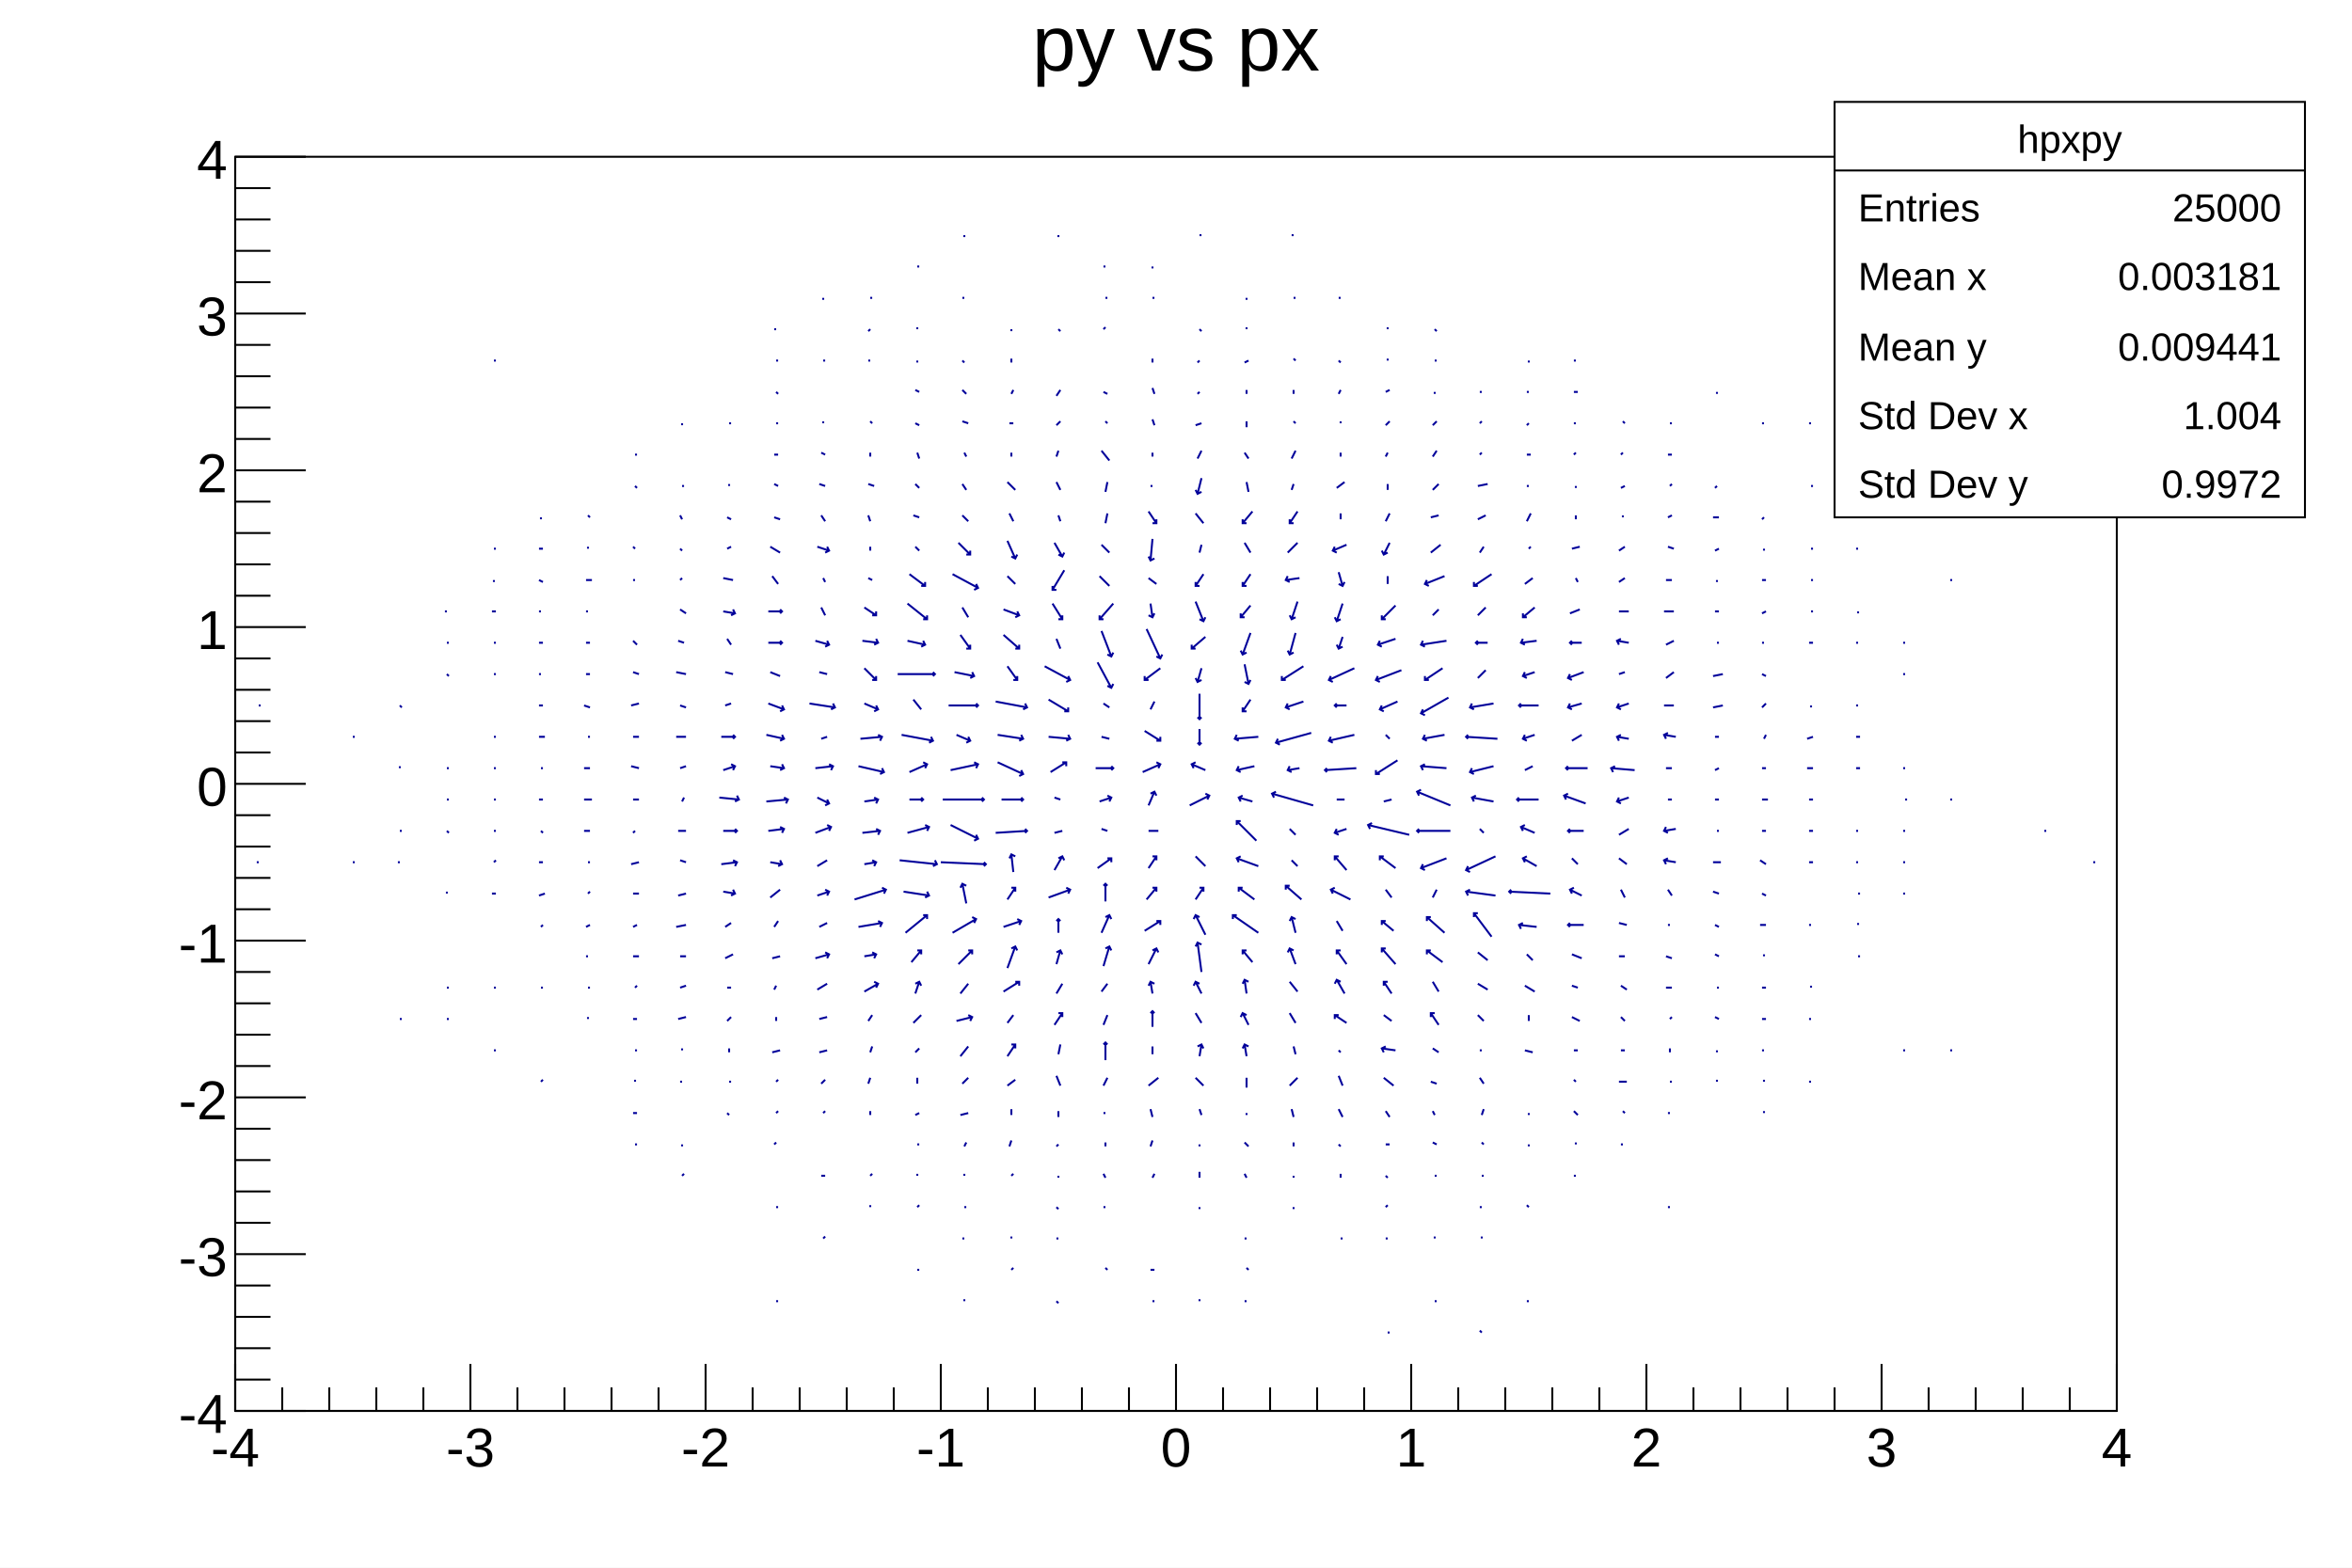
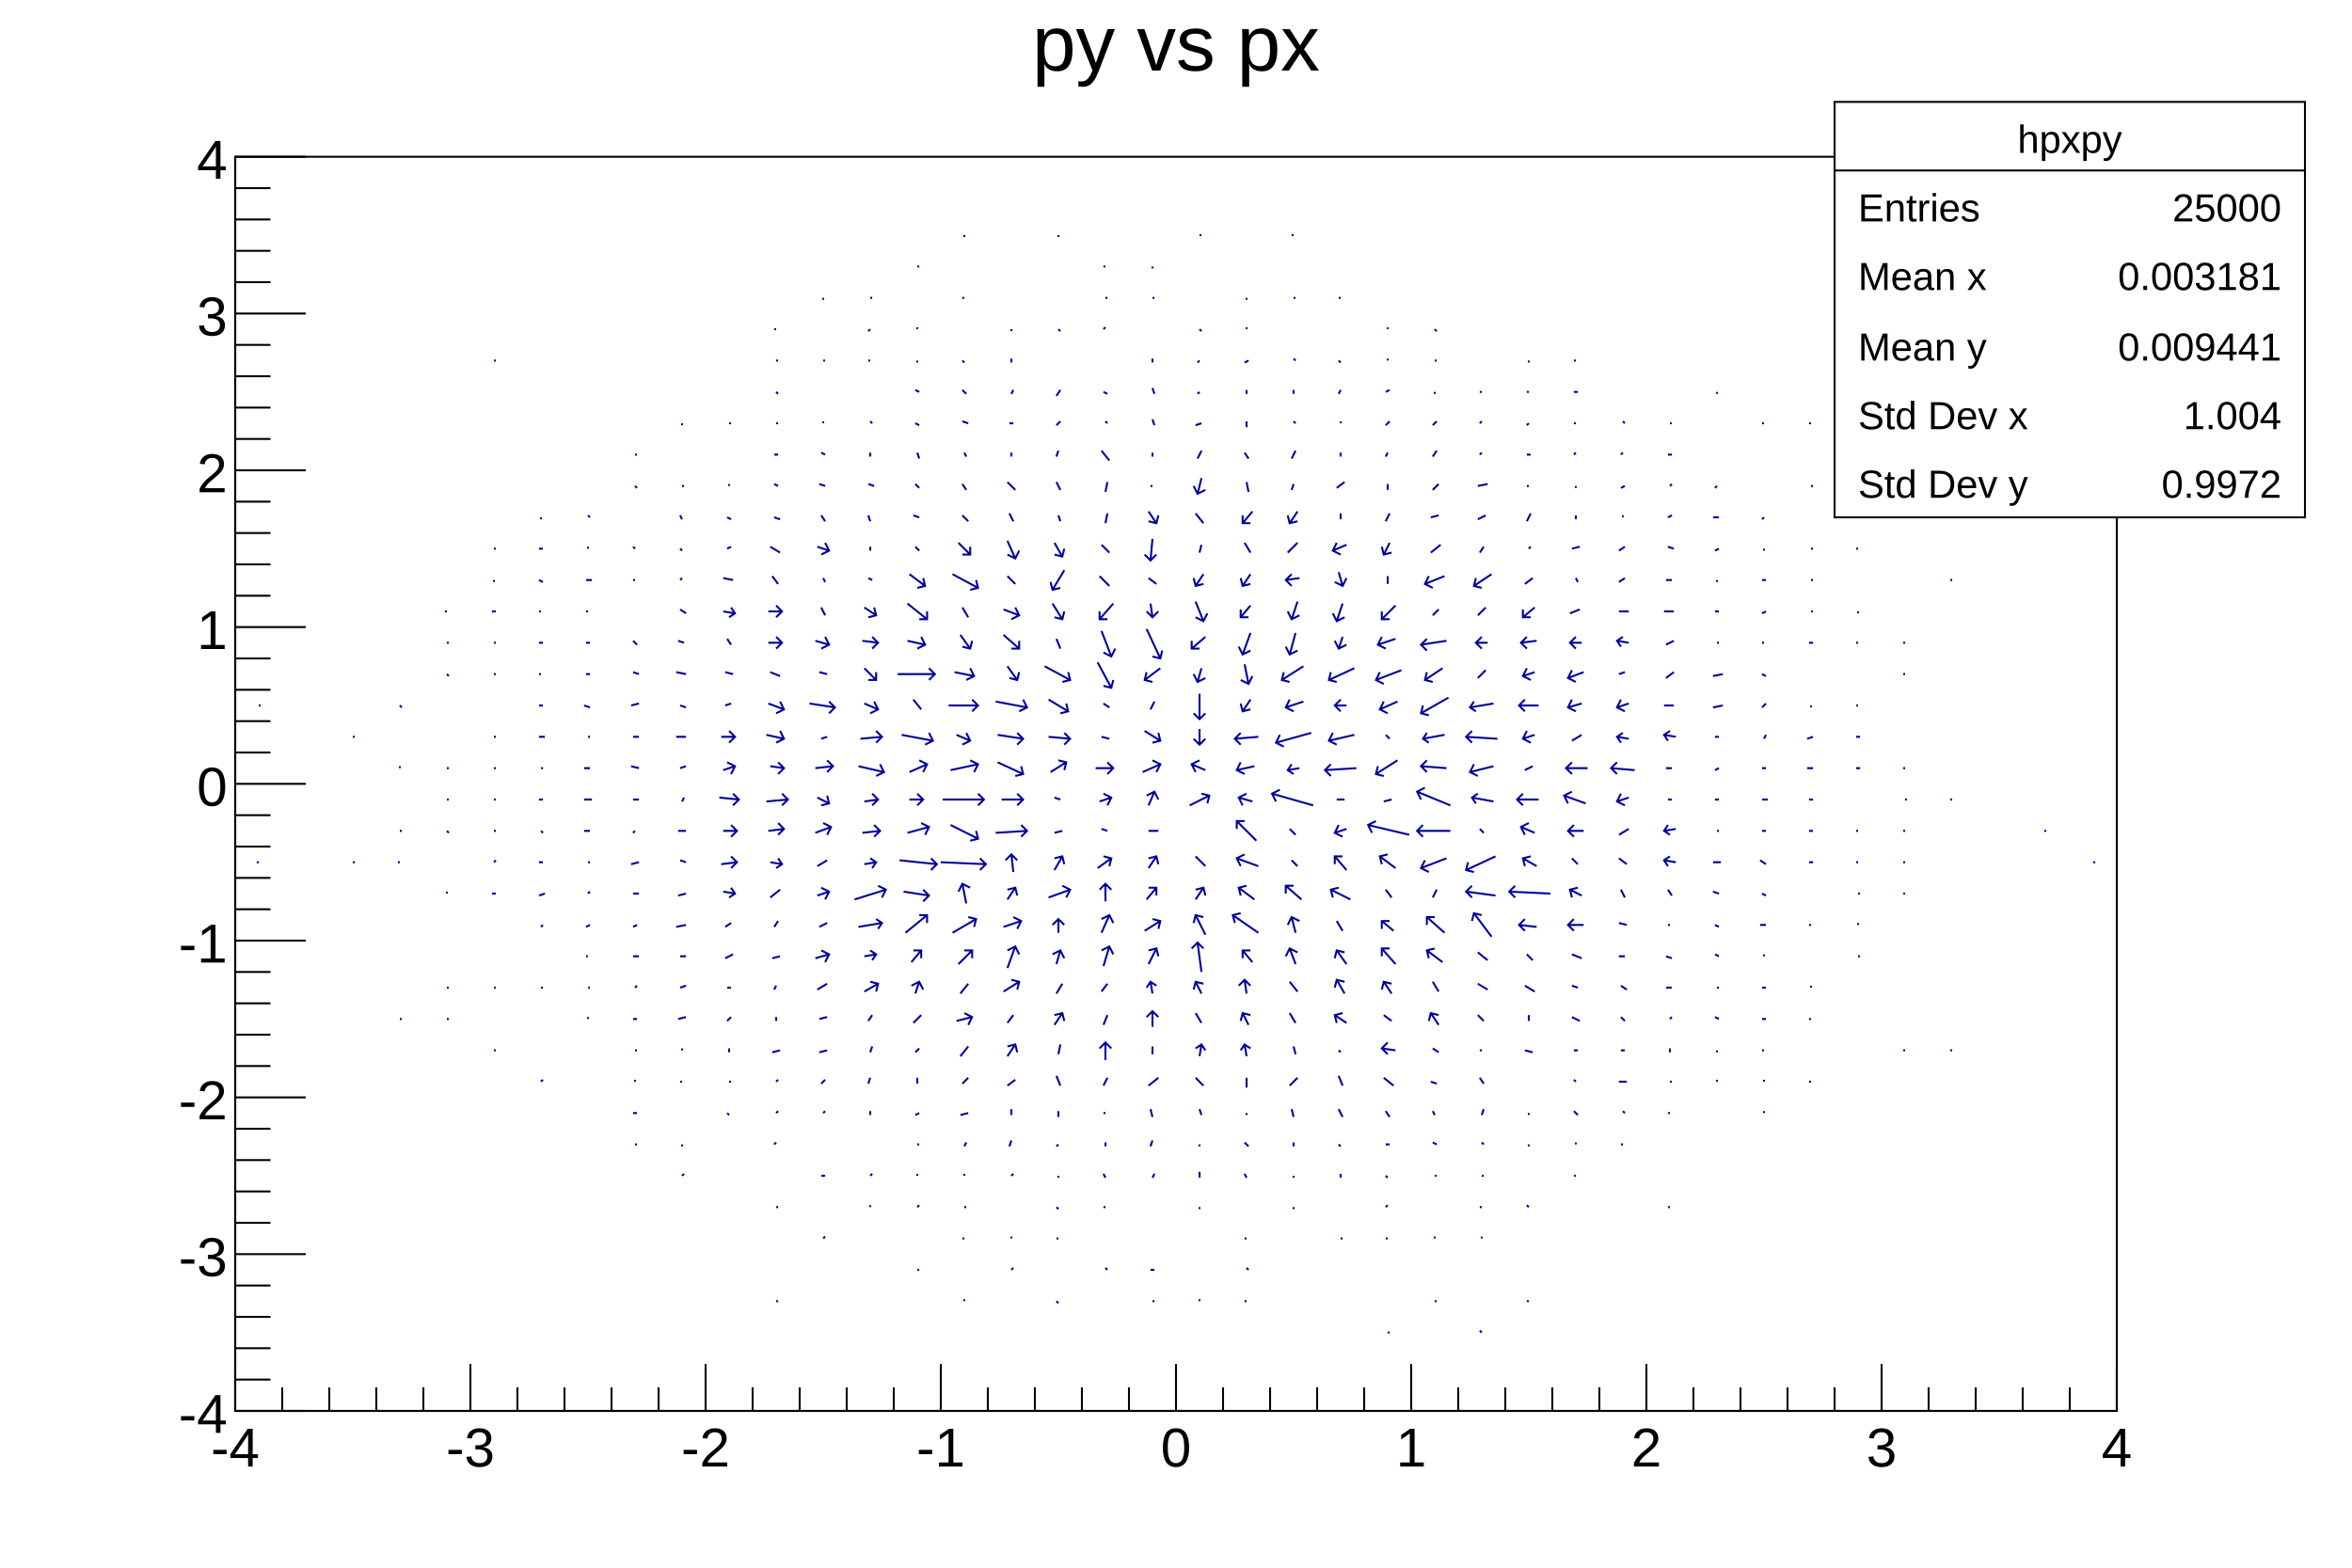
<svg xmlns="http://www.w3.org/2000/svg" viewBox="0 0 1200 800" preserveAspectRatio="none" width="1200" height="800">
  <path d="M0,0H1200V800H0Z" style="fill: white;" />
  <g>
    <g transform="translate(120,80)">
      <path d="M0,0H960V640H0Z" style="fill: white; stroke: black; stroke-width: 1;" />
      <svg x="0" y="0" overflow="hidden" width="960" height="640" viewBox="0 0 960 640">
        <g>
-           <path d="M12,360h-1M12,280h1M60,360h1M60,296h1M84,440h1M83,360h1M84,344h1M84,312v-1M84,280l1,1M108,440h1M108,424h1M108,376v-1M108,344l1,1M108,328h1M108,312h1M108,264l1,1M108,248h1M107,232h1M132,456h1M132,424h1M131,376h2M132,360l1,-1M132,344h1M132,328h1M132,312h1M132,296h1M132,264h1M132,248h1M131,232h2M132,216v1M132,200h1M132,104h1M156,472l1,-1M156,424h1M156,393l1,-1M155,377l3,-1M155,360h2M156,344l1,1M155,328h2M156,312h1M155,296h3M155,280h2M155,264h1M155,248h2M155,232h1M155,216l2,1M155,200h2M156,184v1M180,440v-1M180,424h1M179,408h1M179,393l2,-1M180,376l1,-1M180,360h1M178,344h3M178,328h4M178,312h3M180,296h1M178,280l3,1M179,264h2M179,248h2M180,232h-1M179,216h3M180,199v1M180,183l1,1M204,504h1M203,488h2M204,472v-1M204,456h1M203,440h2M204,424l1,-1M203,408h3M203,393l2,-1M203,376h3M202,361l4,-1M203,345l1,-1M203,328h3M202,311l4,1M203,296h3M202,280l4,-1M203,263l3,1M203,247l2,2M204,216h-1M203,199l1,1M204,168l1,1M204,152h1M228,520l1,-1M228,505v-1M227,472h1M228,456v-1M226,440l4,-1M227,424l3,-1M227,408h3M225,393l5,-1M226,377l4,-1M227,359l3,1M226,344h4M228,329l1,-2M227,312l3,-1M225,296h5M227,280l3,1M225,263l5,1M226,247l3,1M227,231l3,2M227,216l1,-1M227,200l1,1M227,183l1,2M228,168h1M228,136v1M252,489l-1,-1M252,472h1M252,457v-2M251,441l2,-2M251,424h2M250,409l4,-2M250,393l3,-2M249,375l6,1m-2,1l2,-1l-1,-2M248,361l8,-1m-1,2l1,-2l-2,-1M249,344h7m-1,1l1,-1l-1,-1M247,327l10,1m-2,1l2,-1l-1,-2M249,313l6,-2m-1,2l1,-2l-2,-1M248,296h7m-1,1l1,-1l-1,-1M250,280l3,-1M250,263l4,1M251,246l2,3M249,232l6,1m-2,1l2,-1l-1,-2M249,215l5,1M253,199l-2,1M251,184l2,1M252,167v1M252,136h1M276,584h1M276,536h1M275,504l1,-1M276,488l1,-1M276,472l1,-1M274,457l4,-1M276,441v-2M275,425l1,-2M274,409l4,-1M275,393l2,-3M273,378l5,-4M273,360l6,1m-2,1l2,-1l-1,-2M272,344l8,-1m-1,2l1,-2l-2,-1M271,329l11,-1m-1,2l1,-2l-2,-1M273,311l7,1m-2,1l2,-1l-1,-2M271,295l9,2m-2,1l2,-1l-1,-2M272,279l8,3m-2,1l2,-1l-1,-2M273,263l5,2M272,248h7m-1,1l1,-1l-1,-1M272,232h7m-1,1l1,-1l-1,-1M274,214l3,4M273,199l5,3M275,184l3,1M275,167l2,1M275,152h2M276,136h1M276,120l1,1M276,104h1M275,88h1M300,552l1,-1M299,520h2M300,488l1,-1M299,473l2,-2M298,457l4,-1M298,440l4,-1M297,425l5,-3M296,409l7,-2m-1,2l1,-2l-2,-1M298,393l4,-2M297,377l6,-2m-1,2l1,-2l-2,-1M297,362l5,-3M296,345l8,-3m-1,2l1,-2l-2,-1M297,327l6,3m-2,1l2,-1l-1,-2M296,312l9,-1m-1,2l1,-2l-2,-1M299,297l3,-1M293,279l13,2m-2,1l2,-1l-1,-2M298,263l4,1M296,247l7,2m-2,1l2,-1l-1,-2M299,230l2,4M300,215l1,2M297,199l6,2m-2,1l2,-1l-1,-2M299,183l2,3M298,167l3,1M299,151l2,1M300,135v1M300,104h1M300,72v1M324,536v-1M324,520l1,-1M324,489v-2M323,473l1,-3M324,457l1,-3M323,441l2,-3M321,426l7,-4m-1,2l1,-2l-2,-1M321,408l6,-1m-1,2l1,-2l-2,-1M318,393l12,-2m-1,2l1,-2l-2,-1M316,379l16,-5m-1,2l1,-2l-2,-1M321,361l6,-1m-1,2l1,-2l-2,-1M320,345l9,-1m-1,2l1,-2l-2,-1M321,329l7,-1m-1,2l1,-2l-2,-1M318,311l13,3m-2,1l2,-1l-1,-2M319,297l11,-1m-1,2l1,-2l-2,-1M321,279l7,3m-2,1l2,-1l-1,-2M321,261l6,6m-2,0h2v-2M320,247l8,1m-2,1l2,-1l-1,-2M321,230l6,4m-2,0h2v-2M323,215l2,1M324,199v2M323,183l1,3M323,167l3,1M324,151v2M324,135l1,1M324,104h-1M324,88l-1,1M324,72h1M348,568h1M348,536l1,-1M348,520v-1M348,504h1M347,489l2,-1M348,473v-3M347,457l2,-2M346,442l4,-4M347,427l2,-6m1,2l-1,-2l-2,1M345,411l5,-6m0,2v-2h-2M342,396l11,-9m0,2v-2h-2M341,375l13,2m-2,1l2,-1l-1,-2M339,359l19,2m-2,1l2,-1l-1,-2M343,345l11,-3m-1,2l1,-2l-2,-1M344,328h7m-1,1l1,-1l-1,-1M344,314l9,-4m-1,2l1,-2l-2,-1M340,295l16,3m-2,1l2,-1l-1,-2M346,277l4,5M338,264h19m-1,1l1,-1l-1,-1M343,247l9,2m-2,1l2,-1l-1,-2M343,228l10,8m-2,0h2v-2M344,213l8,6m-2,0h2v-2M347,199l2,2M346,183l3,1M347,167l2,2M348,151l1,3M347,136l2,1M347,119l2,1M348,104v1M348,88v-1M348,56h1M372,584v-1M371,552h1M372,536h1M372,520v-1M372,505l1,-2M370,489l4,-1M371,473l3,-3M370,459l4,-5M368,441l8,-2m-1,2l1,-2l-2,-1M370,427l4,-5M369,412l7,-7m0,2v-2h-2M366,396l12,-7m-1,2l1,-2l-2,-1M373,381l-2,-10m2,1l-2,-1l-1,2M360,360l23,1m-1,1l1,-1l-1,-1M365,341l14,7m-2,1l2,-1l-1,-2M361,328h21m-1,1l1,-1l-1,-1M365,313l14,-3m-1,2l1,-2l-2,-1M368,295l7,3m-2,1l2,-1l-1,-2M364,280h15m-1,1l1,-1l-1,-1M367,263l10,2m-2,1l2,-1l-1,-2M370,244l5,7m-2,0h2v-2M371,230l3,5M366,213l13,7m-2,1l2,-1l-1,-2M369,197l6,6m-2,0h2v-2M371,183l3,3M371,167l2,3M372,151l1,2M371,135l3,1M371,119l2,2M371,104l1,1M372,72h-1M372,40v1M396,568l1,-1M396,552v-1M396,520l1,-1M395,505l1,-3M396,489v-3M394,474l4,-3M394,459l4,-6m0,2v-2h-2M394,442l3,-4M392,426l8,-5m0,2v-2h-2M394,414l4,-11m1,2l-1,-2l-2,1M392,393l9,-3m-1,2l1,-2l-2,-1M394,379l4,-6m0,2v-2h-2M397,365l-1,-9m2,1l-2,-1l-1,2M388,345l16,-1m-1,1l1,-1l-1,-1M391,328h11m-1,1l1,-1l-1,-1M389,309l13,6m-2,1l2,-1l-1,-2M389,295l13,2m-2,1l2,-1l-1,-2M388,278l16,3m-2,1l2,-1l-1,-2M394,260l5,7m-2,0h2v-2M392,244l8,7m-2,0h2v-2M392,231l8,3m-2,1l2,-1l-1,-2M394,214l4,4M394,196l4,9m-2,-1l2,1l1,-2M395,182l2,4M394,166l4,4M396,151v2M395,136h2M397,119l-1,2M396,103v2M396,88v1M420,585l-1,-1M420,552h-1M420,537l-1,-1M420,521v-1M419,505l1,-1M420,490v-3M421,474l-2,-5M420,458l1,-5M418,443l4,-6m0,2v-2h-2M419,427l3,-5M419,412l2,-7m1,2l-1,-2l-2,1M420,396v-7m1,1l-1,-1l-1,1M415,378l11,-4m-1,2l1,-2l-2,-1M418,364l4,-7m1,2l-1,-2l-2,1M418,345l4,-1M418,327l3,1M416,314l8,-5m0,2v-2h-2M415,296l11,1m-2,1l2,-1l-1,-2M415,277l10,6m-2,0h2v-2M413,260l13,7m-2,1l2,-1l-1,-2M419,246l2,5M417,228l5,8m-2,0h2v-2M423,211l-6,10m0,-2v2h2M418,197l4,7m-2,-1l2,1l1,-2M420,183l1,3M419,166l2,4M420,150l-1,3M421,135l-2,2M421,119l-2,3M420,88l1,1M420,40v1M445,568l-1,-1M444,536h-1M444,521l-1,-2M444,505v-2M443,488h1M443,474l2,-4M444,461v-9m1,1l-1,-1l-1,1M443,443l2,-5M442,426l3,-4M443,413l3,-10m1,2l-1,-2l-2,1M442,396l4,-9m1,2l-1,-2l-2,1M444,380v-9m1,1l-1,-1l-1,1M440,363l7,-5m0,2v-2h-2M445,344l-3,-1M441,329l6,-2m-1,2l1,-2l-2,-1M439,312h9m-1,1l1,-1l-1,-1M442,296l4,1M443,279l3,2M440,258l7,13m-2,-1l2,1l1,-2M442,242l5,13m-2,-1l2,1l1,-2M448,228l-7,8m0,-2v2h2M441,214l5,5M442,198l4,4M445,182l-1,5M445,166l-1,5M442,150l4,5M444,135l1,1M443,120l2,1M444,87l-1,1M444,72h1M444,56h-1M468,584h1M467,568h2M468,521l1,-2M467,505l1,-3M468,490l-1,-4M466,474l5,-4M468,458v-4M468,444v-8m1,1l-1,-1l-1,1M468,427l-1,-6m2,1l-2,-1l-1,2M466,412l4,-8m1,2l-1,-2l-2,1M464,395l8,-5m0,2v-2h-2M465,379l5,-6m0,2v-2h-2M466,363l4,-6m0,2v-2h-2M466,344h5M466,331l3,-7m1,2l-1,-2l-2,1M463,314l9,-4m-1,2l1,-2l-2,-1M464,293l8,5m-2,0h2v-2M469,278l-2,4M472,261l-8,6m0,-2v2h2M465,241l7,15m-2,-1l2,1l1,-2M467,228l1,7m-2,-1l2,1l1,-2M466,215l4,3M468,195l-1,11m-1,-2l1,2l2,-1M466,181l4,6m-2,0h2v-2M468,168h-1M468,151v2M468,134l1,3M468,118l1,3M468,103v2M468,72h1M468,56v1M492,584v-1M492,537v-1M492,521v-3M492,505v-1M493,489l-1,-3M494,474l-4,-4M492,459l1,-6m1,2l-1,-2l-2,1M493,442l-3,-5M493,427l-3,-6m2,1l-2,-1l-1,2M493,416l-2,-15m2,1l-2,-1l-1,2M495,397l-5,-10m2,1l-2,-1l-1,2M490,379l4,-6m0,2v-2h-2M495,362l-5,-5M487,331l10,-5m-1,2l1,-2l-2,-1M495,313l-7,-3m2,-1l-2,1l1,2M492,292v8m-1,-1l1,1l1,-1M492,274v13m-1,-1l1,1l1,-1M493,261l-2,7m-1,-2l1,2l2,-1M495,245l-7,6m0,-2v2h2M490,227l4,10m-2,-1l2,1l1,-2M494,213l-4,6m0,-2v2h2M493,198l-1,4M490,182l4,5M493,164l-2,8m-1,-2l1,2l2,-1M493,150l-2,4M493,136l-3,1M492,120l-1,1M492,104l-1,1M492,88l1,1M492,40h1M516,584h-1M517,568l-1,-1M516,552h-1M516,521l-1,-2M517,505l-2,-2M516,489v-1M516,475v-5M516,459l-1,-6m2,1l-2,-1l-1,2M517,443l-3,-6m2,1l-2,-1l-1,2M516,427l-1,-7m2,1l-2,-1l-1,2M519,411l-5,-6m2,0h-2v2M522,396l-13,-9m2,0h-2v2M520,379l-8,-6m2,0h-2v2M522,362l-11,-4m2,-1l-2,1l1,2M521,349l-10,-10m2,0h-2v2M519,329l-7,-2m2,-1l-2,1l1,2M520,311l-9,2m1,-2l-1,2l2,1M522,296l-12,1m1,-2l-1,2l2,1M518,277l-4,6m0,-2v2h2M515,259l2,10m-2,-1l2,1l1,-2M518,243l-4,11m-1,-2l1,2l2,-1M518,229l-5,6m0,-2v2h2M518,213l-4,6m0,-2v2h2M515,197l3,5M519,181l-5,6m0,-2v2h2M516,166l1,5M515,151l2,3M516,135v3M516,119v2M517,104l-2,1M516,88v-1M516,72v1M540,537v-1M540,521v-1M540,505v-2M540,490l-1,-4M538,474l4,-4M541,458l-1,-4M541,442l-3,-5M542,426l-4,-5M541,412l-3,-8m2,1l-2,-1l-1,2M541,396l-2,-8m2,1l-2,-1l-1,2M544,379l-8,-7m2,0h-2v2M542,362l-3,-3M541,346l-3,-3M550,331l-21,-6m2,-1l-2,1l1,2M543,312l-6,1m1,-2l-1,2l2,1M549,294l-18,5m1,-2l-1,2l2,1M545,278l-9,3m1,-2l-1,2l2,1M545,260l-11,7m0,-2v2h2M541,243l-3,11m-1,-2l1,2l2,-1M542,227l-3,9m-1,-2l1,2l2,-1M543,215l-7,1m1,-2l-1,2l2,1M542,197l-5,5M542,181l-4,6m0,-2v2h2M540,167l-1,3M541,150l-2,4M540,135l1,1M540,119v2M540,103l1,1M541,72h-1M540,40h-1M564,552h1M564,521v-2M564,505l-1,-1M565,490l-2,-4M565,474l-2,-5M564,457l-1,-1M567,442l-6,-4m2,0h-2v2M566,427l-4,-7m2,1l-2,-1l-1,2M567,412l-5,-7m2,0h-2v2M565,395l-3,-5M569,379l-10,-5m2,-1l-2,1l1,2M567,364l-6,-7m2,0h-2v2M567,343l-6,2m1,-2l-1,2l2,1M566,328h-4M572,312l-16,1m1,-1l-1,1l1,1M571,295l-13,3m1,-2l-1,2l2,1M567,280h-6m1,-1l-1,1l1,1M571,261l-13,6m1,-2l-1,2l2,1M565,245l-2,6m-1,-2l1,2l2,-1M565,228l-3,9m-1,-2l1,2l2,-1M563,212l2,7m-2,-1l2,1l1,-2M567,198l-7,3m1,-2l-1,2l2,1M564,182v3M566,166l-4,3M564,151v2M564,135v1M564,119l-1,2M563,104l1,1M564,72h-1M588,600h1M588,552h-1M587,536l1,-1M588,521l-1,-1M589,504h-2M589,490l-2,-3M591,474l-5,-4M592,456l-7,-1m2,-1l-2,1l1,2M590,441l-4,-3M590,427l-4,-6m2,0h-2v2M592,412l-7,-8m2,0h-2v2M591,395l-6,-5m2,0h-2v2M590,378l-3,-4M592,363l-8,-6m2,0h-2v2M599,346l-21,-5m2,-1l-2,1l1,2M590,328l-4,1M593,308l-11,7m0,-2v2h2M589,297l-2,-2M593,278l-9,4m1,-2l-1,2l2,1M595,262l-13,5m1,-2l-1,2l2,1M592,246l-9,3m1,-2l-1,2l2,1M592,229l-7,7m0,-2v2h2M588,214v4M589,197l-3,6m-1,-2l1,2l2,-1M589,182l-2,4M588,167v3M588,151l-1,2M589,135l-2,2M589,119l-2,1M588,103v1M588,87v1M612,584h1M612,552v-1M613,520h-1M613,504l-2,-1M612,489l-1,-2M613,473l-3,-1M614,457l-3,-2M614,443l-4,-6m2,0h-2v2M614,426l-3,-5M616,411l-8,-6m2,0h-2v2M617,396l-9,-8m2,0h-2v2M611,378l2,-4M618,358l-13,5m1,-2l-1,2l2,1M620,344h-17m1,-1l-1,1l1,1M620,331l-17,-7m2,-1l-2,1l1,2M618,312l-13,-1m2,-1l-2,1l1,2M617,295l-11,2m1,-2l-1,2l2,1M619,276l-14,8m1,-2l-1,2l2,1M616,261l-9,6m0,-2v2h2M618,247l-13,2m1,-2l-1,2l2,1M614,231l-3,3M617,214l-10,4m1,-2l-1,2l2,1M615,198l-5,4M614,183l-4,1M614,167l-3,3M613,150l-2,3M613,135l-2,2M612,120v1M613,104h-1M612,88l1,1M636,600l-1,-1M636,552v-1M636,536h-1M636,520h1M637,504l-1,-1M636,489l1,-3M637,473l-2,-3M636,456h-1M637,441l-3,-3M639,425l-5,-3M639,410l-5,-4M641,398l-9,-12m2,0h-2v2M643,377l-15,-2m2,-1l-2,1l1,2M643,357l-15,7m1,-2l-1,2l2,1M637,345l-2,-2M642,329l-11,-2m2,-1l-2,1l1,2M642,311l-12,3m1,-2l-1,2l2,1M644,297l-16,-1m1,-1l-1,1l1,1M642,279l-12,2m1,-2l-1,2l2,1M638,262l-4,4M639,248h-6m1,-1l-1,1l1,1M638,230l-4,4M641,213l-9,6m0,-2v2h2M637,199l-2,3M638,183l-4,2M639,167l-5,1M636,151l-1,1M636,135l-1,1M635,120h1M660,584h-1M660,536l-1,-1M660,505v-1M660,489v-1M662,457l-4,-1M660,441v-3M663,426l-5,-3M662,410l-3,-3M664,393l-9,-1m2,-1l-2,1l1,2M671,376l-21,-1m1,-1l-1,1l1,1M664,362l-7,-4m2,-1l-2,1l1,2M663,345l-7,-3m2,-1l-2,1l1,2M665,328h-11m1,-1l-1,1l1,1M662,311l-4,2M663,295l-6,2m1,-2l-1,2l2,1M665,280h-10m1,-1l-1,1l1,1M663,263l-6,2m1,-2l-1,2l2,1M664,247l-8,1m1,-2l-1,2l2,1M663,230l-6,5m0,-2v2h2M662,215l-4,3M661,199l-1,1M661,182l-2,4M660,168h-1M661,152h-2M660,136l-1,1M660,120h-1M660,104v1M684,520h-1M684,504v-1M685,489l-2,-2M684,472l-1,-1M685,456h-2M686,441l-4,-2M685,424l-3,-1M687,409l-5,-2M688,392h-8m1,-1l-1,1l1,1M687,377l-6,-3m2,-1l-2,1l1,2M685,361l-3,-3M688,344h-8m1,-1l-1,1l1,1M689,330l-11,-4m2,-1l-2,1l1,2M690,312h-11m1,-1l-1,1l1,1M687,295l-5,3M687,279l-7,2m1,-2l-1,2l2,1M688,263l-8,3m1,-2l-1,2l2,1M687,248h-6m1,-1l-1,1l1,1M686,231l-5,2M684,215l1,2M686,199l-4,1M684,183v2M684,168v1M684,151l-1,1M684,136h-1M685,120h-2M684,104h-1M708,504h-1M709,488l-1,-1M710,472h-4M709,456h-2M709,441l-2,-2M710,425l-3,-2M709,408h-3M710,392l-4,-1M709,378l-2,-4M710,361l-4,-3M711,343l-5,3M711,327l-6,2m1,-2l-1,2l2,1M714,313l-12,-1m2,-1l-2,1l1,2M711,297l-6,-1m2,-1l-2,1l1,2M711,279l-6,2m1,-2l-1,2l2,1M709,263l-3,1M711,248l-6,-1m2,-1l-2,1l1,2M711,232h-5M709,215l-3,2M709,199l-3,2M708,183v1M709,168l-2,1M708,151l-1,1M708,135l1,1M732,536h-1M732,488h-1M733,472h-1M732,457v-2M732,440l1,-1M733,424h-3M733,409l-3,-1M732,392h-1M733,377l-2,-3M735,360l-6,-1m2,-1l-2,1l1,2M735,343l-6,1m1,-2l-1,2l2,1M733,328h-2M733,312h-3M735,296l-6,-1m2,-1l-2,1l1,2M734,280h-5M734,263l-4,3M734,247l-4,2M734,232h-5M733,216h-3M734,200l-3,-1M733,183l-2,1M733,167l-1,1M733,152h-2M732,136h1M756,472v-1M756,457v-1M757,440l-2,-1M757,424h-1M757,408l-2,-1M757,393l-2,-1M757,376l-3,-1M758,360h-4M757,344h-1M757,328h-2M757,312l-2,1M757,296h-2M759,280l-5,1M759,264l-5,1M756,248h1M757,232h-2M756,216v1M757,200l-2,1M757,184h-3M756,168l-1,1M756,120v1M780,488v-1M780,472v-1M780,456h-1M781,440h-2M781,424h-2M780,408v-1M781,392h-3M781,377l-2,-1M781,361l-3,-2M781,344h-2M782,328h-3M781,312h-2M781,295l-1,2M781,279l-2,2M781,265l-2,-1M780,248h-1M781,232l-2,1M781,216h-2M780,200v1M780,184l-1,1M780,136h-1M804,472h-1M804,440h-1M804,424v-1M804,392h-1M805,360h-2M805,344h-2M805,328h-2M805,312h-3M805,296l-3,1M804,280v1M805,248h-2M805,232h-1M805,216h-1M805,200h-1M804,168h1M804,136h-1M829,408h-1M828,392v-1M829,376h-1M828,360h-1M828,344h-1M829,312h-2M829,296h-2M828,280h-1M828,248h-1M828,232v1M828,200h-1M828,168h-1M852,456h-1M852,376h-1M852,360h-1M852,344h-1M853,328h-1M852,312h-1M852,264h-1M852,248h-1M852,168h-1M876,456h-1M876,328h-1M876,216h-1M924,344h-1M948,360h1" style="fill: none; stroke: #00009a; stroke-width: 1;" />
+           <path d="M12,360h-1M12,280h1M60,360h1M60,296h1M84,440h1M83,360h1M84,344h1M84,312v-1M84,280l1,1M108,440h1M108,424h1M108,376v-1M108,344l1,1M108,328h1M108,312h1M108,264l1,1M108,248h1M107,232h1M132,456h1M132,424h1M131,376h2M132,360l1,-1M132,344h1M132,328h1M132,312h1M132,296h1M132,264h1M132,248h1M131,232h2M132,216v1M132,200h1M132,104h1M156,472l1,-1M156,424h1M156,393l1,-1M155,377l3,-1M155,360h2M156,344l1,1M155,328h2M156,312h1M155,296h3M155,280h2M155,264h1M155,248h2M155,232h1M155,216l2,1M155,200h2M156,184v1M180,440v-1M180,424h1M179,408h1M179,393l2,-1M180,376l1,-1M180,360h1M178,344h3M178,328h4M178,312h3M180,296h1M178,280l3,1M179,264h2M179,248h2M180,232h-1M179,216h3M180,199v1M180,183l1,1M204,504h1M203,488h2M204,472v-1M204,456h1M203,440h2M204,424l1,-1M203,408h3M203,393l2,-1M203,376h3M202,361l4,-1M203,345l1,-1M203,328h3M202,311l4,1M203,296h3M202,280l4,-1M203,263l3,1M203,247l2,2M204,216h-1M203,199l1,1M204,168l1,1M204,152h1M228,520l1,-1M228,505v-1M227,472h1M228,456v-1M226,440l4,-1M227,424l3,-1M227,408h3M225,393l5,-1M226,377l4,-1M227,359l3,1M226,344h4M228,329l1,-2M227,312l3,-1M225,296h5M227,280l3,1M225,263l5,1M226,247l3,1M227,231l3,2M227,216l1,-1M227,200l1,1M227,183l1,2M228,168h1M228,136v1M252,489l-1,-1M252,472h1M252,457v-2M251,441l2,-2M251,424h2M250,409l4,-2M250,393l3,-2M249,375l6,1m-3,2l3,-2l-2,-3M248,361l8,-1m-3,3l3,-3l-3,-3M249,344h7m-3,3l3,-3l-3,-3M247,327l10,1m-3,3l3,-3l-3,-3M249,313l6,-2m-2,4l2,-4l-4,-2M248,296h7m-3,3l3,-3l-3,-3M250,280l3,-1M250,263l4,1M251,246l2,3M249,232l6,1m-3,2l3,-2l-2,-3M249,215l5,1M253,199l-2,1M251,184l2,1M252,167v1M252,136h1M276,584h1M276,536h1M275,504l1,-1M276,488l1,-1M276,472l1,-1M274,457l4,-1M276,441v-2M275,425l1,-2M274,409l4,-1M275,393l2,-3M273,378l5,-4M273,360l6,1m-3,2l3,-2l-2,-3M272,344l8,-1m-3,3l3,-3l-3,-3M271,329l11,-1m-3,3l3,-3l-3,-3M273,311l7,1m-3,3l3,-3l-3,-3M271,295l9,2m-4,2l4,-2l-2,-4M272,279l8,3m-4,2l4,-2l-2,-4M273,263l5,2M272,248h7m-3,3l3,-3l-3,-3M272,232h7m-3,3l3,-3l-3,-3M274,214l3,4M273,199l5,3M275,184l3,1M275,167l2,1M275,152h2M276,136h1M276,120l1,1M276,104h1M275,88h1M300,552l1,-1M299,520h2M300,488l1,-1M299,473l2,-2M298,457l4,-1M298,440l4,-1M297,425l5,-3M296,409l7,-2m-2,4l2,-4l-4,-2M298,393l4,-2M297,377l6,-2m-2,4l2,-4l-4,-2M297,362l5,-3M296,345l8,-3m-2,4l2,-4l-4,-2M297,327l6,3m-4,1l4,-1l-1,-4M296,312l9,-1m-3,3l3,-3l-3,-3M299,297l3,-1M293,279l13,2m-3,3l3,-3l-3,-3M298,263l4,1M296,247l7,2m-4,2l4,-2l-2,-4M299,230l2,4M300,215l1,2M297,199l6,2m-4,2l4,-2l-2,-4M299,183l2,3M298,167l3,1M299,151l2,1M300,135v1M300,104h1M300,72v1M324,536v-1M324,520l1,-1M324,489v-2M323,473l1,-3M324,457l1,-3M323,441l2,-3M321,426l7,-4m-1,4l1,-4l-4,-1M321,408l6,-1m-2,3l2,-3l-3,-2M318,393l12,-2m-2,3l2,-3l-3,-2M316,379l16,-5m-2,4l2,-4l-4,-2M321,361l6,-1m-2,3l2,-3l-3,-2M320,345l9,-1m-3,3l3,-3l-3,-3M321,329l7,-1m-3,3l3,-3l-3,-3M318,311l13,3m-4,2l4,-2l-2,-4M319,297l11,-1m-3,3l3,-3l-3,-3M321,279l7,3m-4,2l4,-2l-2,-4M321,261l6,6m-4,0h4v-4M320,247l8,1m-3,3l3,-3l-3,-3M321,230l6,4m-4,1l4,-1l-1,-4M323,215l2,1M324,199v2M323,183l1,3M323,167l3,1M324,151v2M324,135l1,1M324,104h-1M324,88l-1,1M324,72h1M348,568h1M348,536l1,-1M348,520v-1M348,504h1M347,489l2,-1M348,473v-3M347,457l2,-2M346,442l4,-4M347,427l2,-6m2,4l-2,-4l-4,2M345,411l5,-6m0,4v-4h-4M342,396l11,-9m0,4v-4h-4M341,375l13,2m-3,3l3,-3l-3,-3M339,359l19,2m-3,3l3,-3l-3,-3M343,345l11,-3m-2,4l2,-4l-4,-2M344,328h7m-3,3l3,-3l-3,-3M344,314l9,-4m-2,4l2,-4l-4,-2M340,295l16,3m-4,2l4,-2l-2,-4M346,277l4,5M338,264h19m-3,3l3,-3l-3,-3M343,247l9,2m-4,2l4,-2l-2,-4M343,228l10,8m-4,0h4v-4M344,213l8,6m-4,1l4,-1l-1,-4M347,199l2,2M346,183l3,1M347,167l2,2M348,151l1,3M347,136l2,1M347,119l2,1M348,104v1M348,88v-1M348,56h1M372,584v-1M371,552h1M372,536h1M372,520v-1M372,505l1,-2M370,489l4,-1M371,473l3,-3M370,459l4,-5M368,441l8,-2m-2,4l2,-4l-4,-2M370,427l4,-5M369,412l7,-7m0,4v-4h-4M366,396l12,-7m-1,4l1,-4l-4,-1M373,381l-2,-10m4,2l-4,-2l-2,4M360,360l23,1m-3,3l3,-3l-3,-3M365,341l14,7m-4,1l4,-1l-1,-4M361,328h21m-3,3l3,-3l-3,-3M365,313l14,-3m-2,4l2,-4l-4,-2M368,295l7,3m-4,2l4,-2l-2,-4M364,280h15m-3,3l3,-3l-3,-3M367,263l10,2m-4,2l4,-2l-2,-4M370,244l5,7m-4,-1l4,1l1,-4M371,230l3,5M366,213l13,7m-4,1l4,-1l-1,-4M369,197l6,6m-4,0h4v-4M371,183l3,3M371,167l2,3M372,151l1,2M371,135l3,1M371,119l2,2M371,104l1,1M372,72h-1M372,40v1M396,568l1,-1M396,552v-1M396,520l1,-1M395,505l1,-3M396,489v-3M394,474l4,-3M394,459l4,-6m1,4l-1,-4l-4,1M394,442l3,-4M392,426l8,-5m-1,4l1,-4l-4,-1M394,414l4,-11m2,4l-2,-4l-4,2M392,393l9,-3m-2,4l2,-4l-4,-2M394,379l4,-6m1,4l-1,-4l-4,1M397,365l-1,-9m3,3l-3,-3l-3,3M388,345l16,-1m-3,3l3,-3l-3,-3M391,328h11m-3,3l3,-3l-3,-3M389,309l13,6m-4,1l4,-1l-1,-4M389,295l13,2m-3,3l3,-3l-3,-3M388,278l16,3m-4,2l4,-2l-2,-4M394,260l5,7m-4,-1l4,1l1,-4M392,244l8,7m-4,0h4v-4M392,231l8,3m-4,2l4,-2l-2,-4M394,214l4,4M394,196l4,9m-4,-2l4,2l2,-4M395,182l2,4M394,166l4,4M396,151v2M395,136h2M397,119l-1,2M396,103v2M396,88v1M420,585l-1,-1M420,552h-1M420,537l-1,-1M420,521v-1M419,505l1,-1M420,490v-3M421,474l-2,-5M420,458l1,-5M418,443l4,-6m1,4l-1,-4l-4,1M419,427l3,-5M419,412l2,-7m2,4l-2,-4l-4,2M420,396v-7m3,3l-3,-3l-3,3M415,378l11,-4m-2,4l2,-4l-4,-2M418,364l4,-7m1,4l-1,-4l-4,1M418,345l4,-1M418,327l3,1M416,314l8,-5m-1,4l1,-4l-4,-1M415,296l11,1m-3,3l3,-3l-3,-3M415,277l10,6m-4,1l4,-1l-1,-4M413,260l13,7m-4,1l4,-1l-1,-4M419,246l2,5M417,228l5,8m-4,-1l4,1l1,-4M423,211l-6,10m-1,-4l1,4l4,-1M418,197l4,7m-4,-1l4,1l1,-4M420,183l1,3M419,166l2,4M420,150l-1,3M421,135l-2,2M421,119l-2,3M420,88l1,1M420,40v1M445,568l-1,-1M444,536h-1M444,521l-1,-2M444,505v-2M443,488h1M443,474l2,-4M444,461v-9m3,3l-3,-3l-3,3M443,443l2,-5M442,426l3,-4M443,413l3,-10m2,4l-2,-4l-4,2M442,396l4,-9m2,4l-2,-4l-4,2M444,380v-9m3,3l-3,-3l-3,3M440,363l7,-5m-1,4l1,-4l-4,-1M445,344l-3,-1M441,329l6,-2m-2,4l2,-4l-4,-2M439,312h9m-3,3l3,-3l-3,-3M442,296l4,1M443,279l3,2M440,258l7,13m-4,-1l4,1l1,-4M442,242l5,13m-4,-2l4,2l2,-4M448,228l-7,8m0,-4v4h4M441,214l5,5M442,198l4,4M445,182l-1,5M445,166l-1,5M442,150l4,5M444,135l1,1M443,120l2,1M444,87l-1,1M444,72h1M444,56h-1M468,584h1M467,568h2M468,521l1,-2M467,505l1,-3M468,490l-1,-4M466,474l5,-4M468,458v-4M468,444v-8m3,3l-3,-3l-3,3M468,427l-1,-6m3,2l-3,-2l-2,3M466,412l4,-8m1,4l-1,-4l-4,1M464,395l8,-5m-1,4l1,-4l-4,-1M465,379l5,-6m0,4v-4h-4M466,363l4,-6m1,4l-1,-4l-4,1M466,344h5M466,331l3,-7m2,4l-2,-4l-4,2M463,314l9,-4m-2,4l2,-4l-4,-2M464,293l8,5m-4,1l4,-1l-1,-4M469,278l-2,4M472,261l-8,6m1,-4l-1,4l4,1M465,241l7,15m-4,-1l4,1l1,-4M467,228l1,7m-3,-3l3,3l3,-3M466,215l4,3M468,195l-1,11m-3,-3l3,3l3,-3M466,181l4,6m-4,-1l4,1l1,-4M468,168h-1M468,151v2M468,134l1,3M468,118l1,3M468,103v2M468,72h1M468,56v1M492,584v-1M492,537v-1M492,521v-3M492,505v-1M493,489l-1,-3M494,474l-4,-4M492,459l1,-6m2,3l-2,-3l-3,2M493,442l-3,-5M493,427l-3,-6m4,1l-4,-1l-1,4M493,416l-2,-15m3,3l-3,-3l-3,3M495,397l-5,-10m4,1l-4,-1l-1,4M490,379l4,-6m1,4l-1,-4l-4,1M495,362l-5,-5M487,331l10,-5m-1,4l1,-4l-4,-1M495,313l-7,-3m4,-2l-4,2l2,4M492,292v8m-3,-3l3,3l3,-3M492,274v13m-3,-3l3,3l3,-3M493,261l-2,7m-2,-4l2,4l4,-2M495,245l-7,6m0,-4v4h4M490,227l4,10m-4,-2l4,2l2,-4M494,213l-4,6m-1,-4l1,4l4,-1M493,198l-1,4M490,182l4,5M493,164l-2,8m-2,-4l2,4l4,-2M493,150l-2,4M493,136l-3,1M492,120l-1,1M492,104l-1,1M492,88l1,1M492,40h1M516,584h-1M517,568l-1,-1M516,552h-1M516,521l-1,-2M517,505l-2,-2M516,489v-1M516,475v-5M516,459l-1,-6m3,2l-3,-2l-2,3M517,443l-3,-6m4,1l-4,-1l-1,4M516,427l-1,-7m3,3l-3,-3l-3,3M519,411l-5,-6m4,0h-4v4M522,396l-13,-9m4,-1l-4,1l1,4M520,379l-8,-6m4,-1l-4,1l1,4M522,362l-11,-4m4,-2l-4,2l2,4M521,349l-10,-10m4,0h-4v4M519,329l-7,-2m4,-2l-4,2l2,4M520,311l-9,2m2,-4l-2,4l4,2M522,296l-12,1m3,-3l-3,3l3,3M518,277l-4,6m-1,-4l1,4l4,-1M515,259l2,10m-4,-2l4,2l2,-4M518,243l-4,11m-2,-4l2,4l4,-2M518,229l-5,6m0,-4v4h4M518,213l-4,6m-1,-4l1,4l4,-1M515,197l3,5M519,181l-5,6m0,-4v4h4M516,166l1,5M515,151l2,3M516,135v3M516,119v2M517,104l-2,1M516,88v-1M516,72v1M540,537v-1M540,521v-1M540,505v-2M540,490l-1,-4M538,474l4,-4M541,458l-1,-4M541,442l-3,-5M542,426l-4,-5M541,412l-3,-8m4,2l-4,-2l-2,4M541,396l-2,-8m4,2l-4,-2l-2,4M544,379l-8,-7m4,0h-4v4M542,362l-3,-3M541,346l-3,-3M550,331l-21,-6m4,-2l-4,2l2,4M543,312l-6,1m2,-3l-2,3l3,2M549,294l-18,5m2,-4l-2,4l4,2M545,278l-9,3m2,-4l-2,4l4,2M545,260l-11,7m1,-4l-1,4l4,1M541,243l-3,11m-2,-4l2,4l4,-2M542,227l-3,9m-2,-4l2,4l4,-2M543,215l-7,1m3,-3l-3,3l3,3M542,197l-5,5M542,181l-4,6m-1,-4l1,4l4,-1M540,167l-1,3M541,150l-2,4M540,135l1,1M540,119v2M540,103l1,1M541,72h-1M540,40h-1M564,552h1M564,521v-2M564,505l-1,-1M565,490l-2,-4M565,474l-2,-5M564,457l-1,-1M567,442l-6,-4m4,-1l-4,1l1,4M566,427l-4,-7m4,1l-4,-1l-1,4M567,412l-5,-7m4,1l-4,-1l-1,4M565,395l-3,-5M569,379l-10,-5m4,-1l-4,1l1,4M567,364l-6,-7m4,0h-4v4M567,343l-6,2m2,-4l-2,4l4,2M566,328h-4M572,312l-16,1m3,-3l-3,3l3,3M571,295l-13,3m2,-4l-2,4l4,2M567,280h-6m3,-3l-3,3l3,3M571,261l-13,6m1,-4l-1,4l4,1M565,245l-2,6m-2,-4l2,4l4,-2M565,228l-3,9m-2,-4l2,4l4,-2M563,212l2,7m-4,-2l4,2l2,-4M567,198l-7,3m2,-4l-2,4l4,2M564,182v3M566,166l-4,3M564,151v2M564,135v1M564,119l-1,2M563,104l1,1M564,72h-1M588,600h1M588,552h-1M587,536l1,-1M588,521l-1,-1M589,504h-2M589,490l-2,-3M591,474l-5,-4M592,456l-7,-1m3,-3l-3,3l3,3M590,441l-4,-3M590,427l-4,-6m4,1l-4,-1l-1,4M592,412l-7,-8m4,0h-4v4M591,395l-6,-5m4,0h-4v4M590,378l-3,-4M592,363l-8,-6m4,-1l-4,1l1,4M599,346l-21,-5m4,-2l-4,2l2,4M590,328l-4,1M593,308l-11,7m1,-4l-1,4l4,1M589,297l-2,-2M593,278l-9,4m2,-4l-2,4l4,2M595,262l-13,5m2,-4l-2,4l4,2M592,246l-9,3m2,-4l-2,4l4,2M592,229l-7,7m0,-4v4h4M588,214v4M589,197l-3,6m-1,-4l1,4l4,-1M589,182l-2,4M588,167v3M588,151l-1,2M589,135l-2,2M589,119l-2,1M588,103v1M588,87v1M612,584h1M612,552v-1M613,520h-1M613,504l-2,-1M612,489l-1,-2M613,473l-3,-1M614,457l-3,-2M614,443l-4,-6m4,1l-4,-1l-1,4M614,426l-3,-5M616,411l-8,-6m4,-1l-4,1l1,4M617,396l-9,-8m4,0h-4v4M611,378l2,-4M618,358l-13,5m2,-4l-2,4l4,2M620,344h-17m3,-3l-3,3l3,3M620,331l-17,-7m4,-2l-4,2l2,4M618,312l-13,-1m3,-3l-3,3l3,3M617,295l-11,2m2,-3l-2,3l3,2M619,276l-14,8m1,-4l-1,4l4,1M616,261l-9,6m1,-4l-1,4l4,1M618,247l-13,2m3,-3l-3,3l3,3M614,231l-3,3M617,214l-10,4m2,-4l-2,4l4,2M615,198l-5,4M614,183l-4,1M614,167l-3,3M613,150l-2,3M613,135l-2,2M612,120v1M613,104h-1M612,88l1,1M636,600l-1,-1M636,552v-1M636,536h-1M636,520h1M637,504l-1,-1M636,489l1,-3M637,473l-2,-3M636,456h-1M637,441l-3,-3M639,425l-5,-3M639,410l-5,-4M641,398l-9,-12m4,1l-4,-1l-1,4M643,377l-15,-2m3,-3l-3,3l3,3M643,357l-15,7m1,-4l-1,4l4,1M637,345l-2,-2M642,329l-11,-2m3,-2l-3,2l2,3M642,311l-12,3m2,-4l-2,4l4,2M644,297l-16,-1m3,-3l-3,3l3,3M642,279l-12,2m2,-3l-2,3l3,2M638,262l-4,4M639,248h-6m3,-3l-3,3l3,3M638,230l-4,4M641,213l-9,6m1,-4l-1,4l4,1M637,199l-2,3M638,183l-4,2M639,167l-5,1M636,151l-1,1M636,135l-1,1M635,120h1M660,584h-1M660,536l-1,-1M660,505v-1M660,489v-1M662,457l-4,-1M660,441v-3M663,426l-5,-3M662,410l-3,-3M664,393l-9,-1m3,-3l-3,3l3,3M671,376l-21,-1m3,-3l-3,3l3,3M664,362l-7,-4m4,-1l-4,1l1,4M663,345l-7,-3m4,-2l-4,2l2,4M665,328h-11m3,-3l-3,3l3,3M662,311l-4,2M663,295l-6,2m2,-4l-2,4l4,2M665,280h-10m3,-3l-3,3l3,3M663,263l-6,2m2,-4l-2,4l4,2M664,247l-8,1m3,-3l-3,3l3,3M663,230l-6,5m0,-4v4h4M662,215l-4,3M661,199l-1,1M661,182l-2,4M660,168h-1M661,152h-2M660,136l-1,1M660,120h-1M660,104v1M684,520h-1M684,504v-1M685,489l-2,-2M684,472l-1,-1M685,456h-2M686,441l-4,-2M685,424l-3,-1M687,409l-5,-2M688,392h-8m3,-3l-3,3l3,3M687,377l-6,-3m4,-1l-4,1l1,4M685,361l-3,-3M688,344h-8m3,-3l-3,3l3,3M689,330l-11,-4m4,-2l-4,2l2,4M690,312h-11m3,-3l-3,3l3,3M687,295l-5,3M687,279l-7,2m2,-4l-2,4l4,2M688,263l-8,3m2,-4l-2,4l4,2M687,248h-6m3,-3l-3,3l3,3M686,231l-5,2M684,215l1,2M686,199l-4,1M684,183v2M684,168v1M684,151l-1,1M684,136h-1M685,120h-2M684,104h-1M708,504h-1M709,488l-1,-1M710,472h-4M709,456h-2M709,441l-2,-2M710,425l-3,-2M709,408h-3M710,392l-4,-1M709,378l-2,-4M710,361l-4,-3M711,343l-5,3M711,327l-6,2m2,-4l-2,4l4,2M714,313l-12,-1m3,-3l-3,3l3,3M711,297l-6,-1m3,-2l-3,2l2,3M711,279l-6,2m2,-4l-2,4l4,2M709,263l-3,1M711,248l-6,-1m3,-2l-3,2l2,3M711,232h-5M709,215l-3,2M709,199l-3,2M708,183v1M709,168l-2,1M708,151l-1,1M708,135l1,1M732,536h-1M732,488h-1M733,472h-1M732,457v-2M732,440l1,-1M733,424h-3M733,409l-3,-1M732,392h-1M733,377l-2,-3M735,360l-6,-1m3,-2l-3,2l2,3M735,343l-6,1m2,-3l-2,3l3,2M733,328h-2M733,312h-3M735,296l-6,-1m3,-2l-3,2l2,3M734,280h-5M734,263l-4,3M734,247l-4,2M734,232h-5M733,216h-3M734,200l-3,-1M733,183l-2,1M733,167l-1,1M733,152h-2M732,136h1M756,472v-1M756,457v-1M757,440l-2,-1M757,424h-1M757,408l-2,-1M757,393l-2,-1M757,376l-3,-1M758,360h-4M757,344h-1M757,328h-2M757,312l-2,1M757,296h-2M759,280l-5,1M759,264l-5,1M756,248h1M757,232h-2M756,216v1M757,200l-2,1M757,184h-3M756,168l-1,1M756,120v1M780,488v-1M780,472v-1M780,456h-1M781,440h-2M781,424h-2M780,408v-1M781,392h-3M781,377l-2,-1M781,361l-3,-2M781,344h-2M782,328h-3M781,312h-2M781,295l-1,2M781,279l-2,2M781,265l-2,-1M780,248h-1M781,232l-2,1M781,216h-2M780,200v1M780,184l-1,1M780,136h-1M804,472h-1M804,440h-1M804,424v-1M804,392h-1M805,360h-2M805,344h-2M805,328h-2M805,312h-3M805,296l-3,1M804,280v1M805,248h-2M805,232h-1M805,216h-1M805,200h-1M804,168h1M804,136h-1M829,408h-1M828,392v-1M829,376h-1M828,360h-1M828,344h-1M829,312h-2M829,296h-2M828,280h-1M828,248h-1M828,232v1M828,200h-1M828,168h-1M852,456h-1M852,376h-1M852,360h-1M852,344h-1M853,328h-1M852,312h-1M852,264h-1M852,248h-1M852,168h-1M876,456h-1M876,328h-1M876,216h-1M924,344h-1M948,360h1" style="fill: none; stroke: #00009a; stroke-width: 1;" />
        </g>
      </svg>
      <g>
        <g transform="translate(0,640)">
          <path d="M0,0h960M0,-24v24m24,-12v12m24,-12v12m24,-12v12m24,-12v12m24,-24v24m24,-12v12m24,-12v12m24,-12v12m24,-12v12m24,-24v24m24,-12v12m24,-12v12m24,-12v12m24,-12v12m24,-24v24m24,-12v12m24,-12v12m24,-12v12m24,-12v12m24,-24v24m24,-12v12m24,-12v12m24,-12v12m24,-12v12m24,-24v24m24,-12v12m24,-12v12m24,-12v12m24,-12v12m24,-24v24m24,-12v12m24,-12v12m24,-12v12m24,-12v12m24,-24v24m24,-12v12m24,-12v12m24,-12v12m24,-12v12m24,-24v24" style="stroke: black; stroke-width: 1;" />
          <g font-family="Arial" font-size="28" space="preserve" fill="black" text-anchor="middle">
            <text dy=".8em" transform="translate(0,6)">
       -4
      </text>
            <text dy=".8em" transform="translate(120,6)">
       -3
      </text>
            <text dy=".8em" transform="translate(240,6)">
       -2
      </text>
            <text dy=".8em" transform="translate(360,6)">
       -1
      </text>
            <text dy=".8em" transform="translate(480,6)">
       0
      </text>
            <text dy=".8em" transform="translate(600,6)">
       1
      </text>
            <text dy=".8em" transform="translate(720,6)">
       2
      </text>
            <text dy=".8em" transform="translate(840,6)">
       3
      </text>
            <text dy=".8em" transform="translate(960,6)">
       4
      </text>
          </g>
        </g>
        <g>
          <path d="M0,0v640M36,640h-36m18,-16h-18m18,-16h-18m18,-16h-18m18,-16h-18m36,-16h-36m18,-16h-18m18,-16h-18m18,-16h-18m18,-16h-18m36,-16h-36m18,-16h-18m18,-16h-18m18,-16h-18m18,-16h-18m36,-16h-36m18,-16h-18m18,-16h-18m18,-16h-18m18,-16h-18m36,-16h-36m18,-16h-18m18,-16h-18m18,-16h-18m18,-16h-18m36,-16h-36m18,-16h-18m18,-16h-18m18,-16h-18m18,-16h-18m36,-16h-36m18,-16h-18m18,-16h-18m18,-16h-18m18,-16h-18m36,-16h-36m18,-16h-18m18,-16h-18m18,-16h-18m18,-16h-18m36,-16h-36" style="stroke: black; stroke-width: 1;" />
          <g font-family="Arial" font-size="28" space="preserve" fill="black" text-anchor="end">
            <text dy=".4em" transform="translate(-4,640)">
       -4
      </text>
            <text dy=".4em" transform="translate(-4,560)">
       -3
      </text>
            <text dy=".4em" transform="translate(-4,480)">
       -2
      </text>
            <text dy=".4em" transform="translate(-4,400)">
       -1
      </text>
            <text dy=".4em" transform="translate(-4,320)">
       0
      </text>
            <text dy=".4em" transform="translate(-4,240)">
       1
      </text>
            <text dy=".4em" transform="translate(-4,160)">
       2
      </text>
            <text dy=".4em" transform="translate(-4,80)">
       3
      </text>
            <text dy=".4em" transform="translate(-4)">
       4
      </text>
          </g>
        </g>
      </g>
    </g>
    <g transform="translate(120,4)" font-family="Arial" font-size="40" space="preserve">
      <text fill="black" text-anchor="middle" dy=".8em" transform="translate(480)">
    py vs px
   </text>
    </g>
    <g transform="translate(936,52)" font-family="Arial" font-size="20" space="preserve" fill="black">
      <path d="M0,0H240V212H0Z" style="fill: white; stroke: black; stroke-width: 1;" />
      <text text-anchor="middle" dy=".4em" transform="translate(120,18)">
    hpxpy
   </text>
      <text text-anchor="start" dy=".4em" transform="translate(12,53)">
    Entries
   </text>
      <text text-anchor="end" dy=".4em" transform="translate(228,53)">
    25000
   </text>
      <text text-anchor="start" dy=".4em" transform="translate(12,88)">
    Mean x
   </text>
      <text text-anchor="end" dy=".4em" transform="translate(228,88)">
    0.003181
   </text>
      <text text-anchor="start" dy=".4em" transform="translate(12,124)">
    Mean y
   </text>
      <text text-anchor="end" dy=".4em" transform="translate(228,124)">
    0.009441
   </text>
      <text text-anchor="start" dy=".4em" transform="translate(12,159)">
    Std Dev x
   </text>
      <text text-anchor="end" dy=".4em" transform="translate(228,159)">
    1.004
   </text>
      <text text-anchor="start" dy=".4em" transform="translate(12,194)">
    Std Dev y
   </text>
      <text text-anchor="end" dy=".4em" transform="translate(228,194)">
    0.9972
   </text>
      <path d="M0,35h240" style="stroke: black; stroke-width: 1;" />
    </g>
  </g>
</svg>
